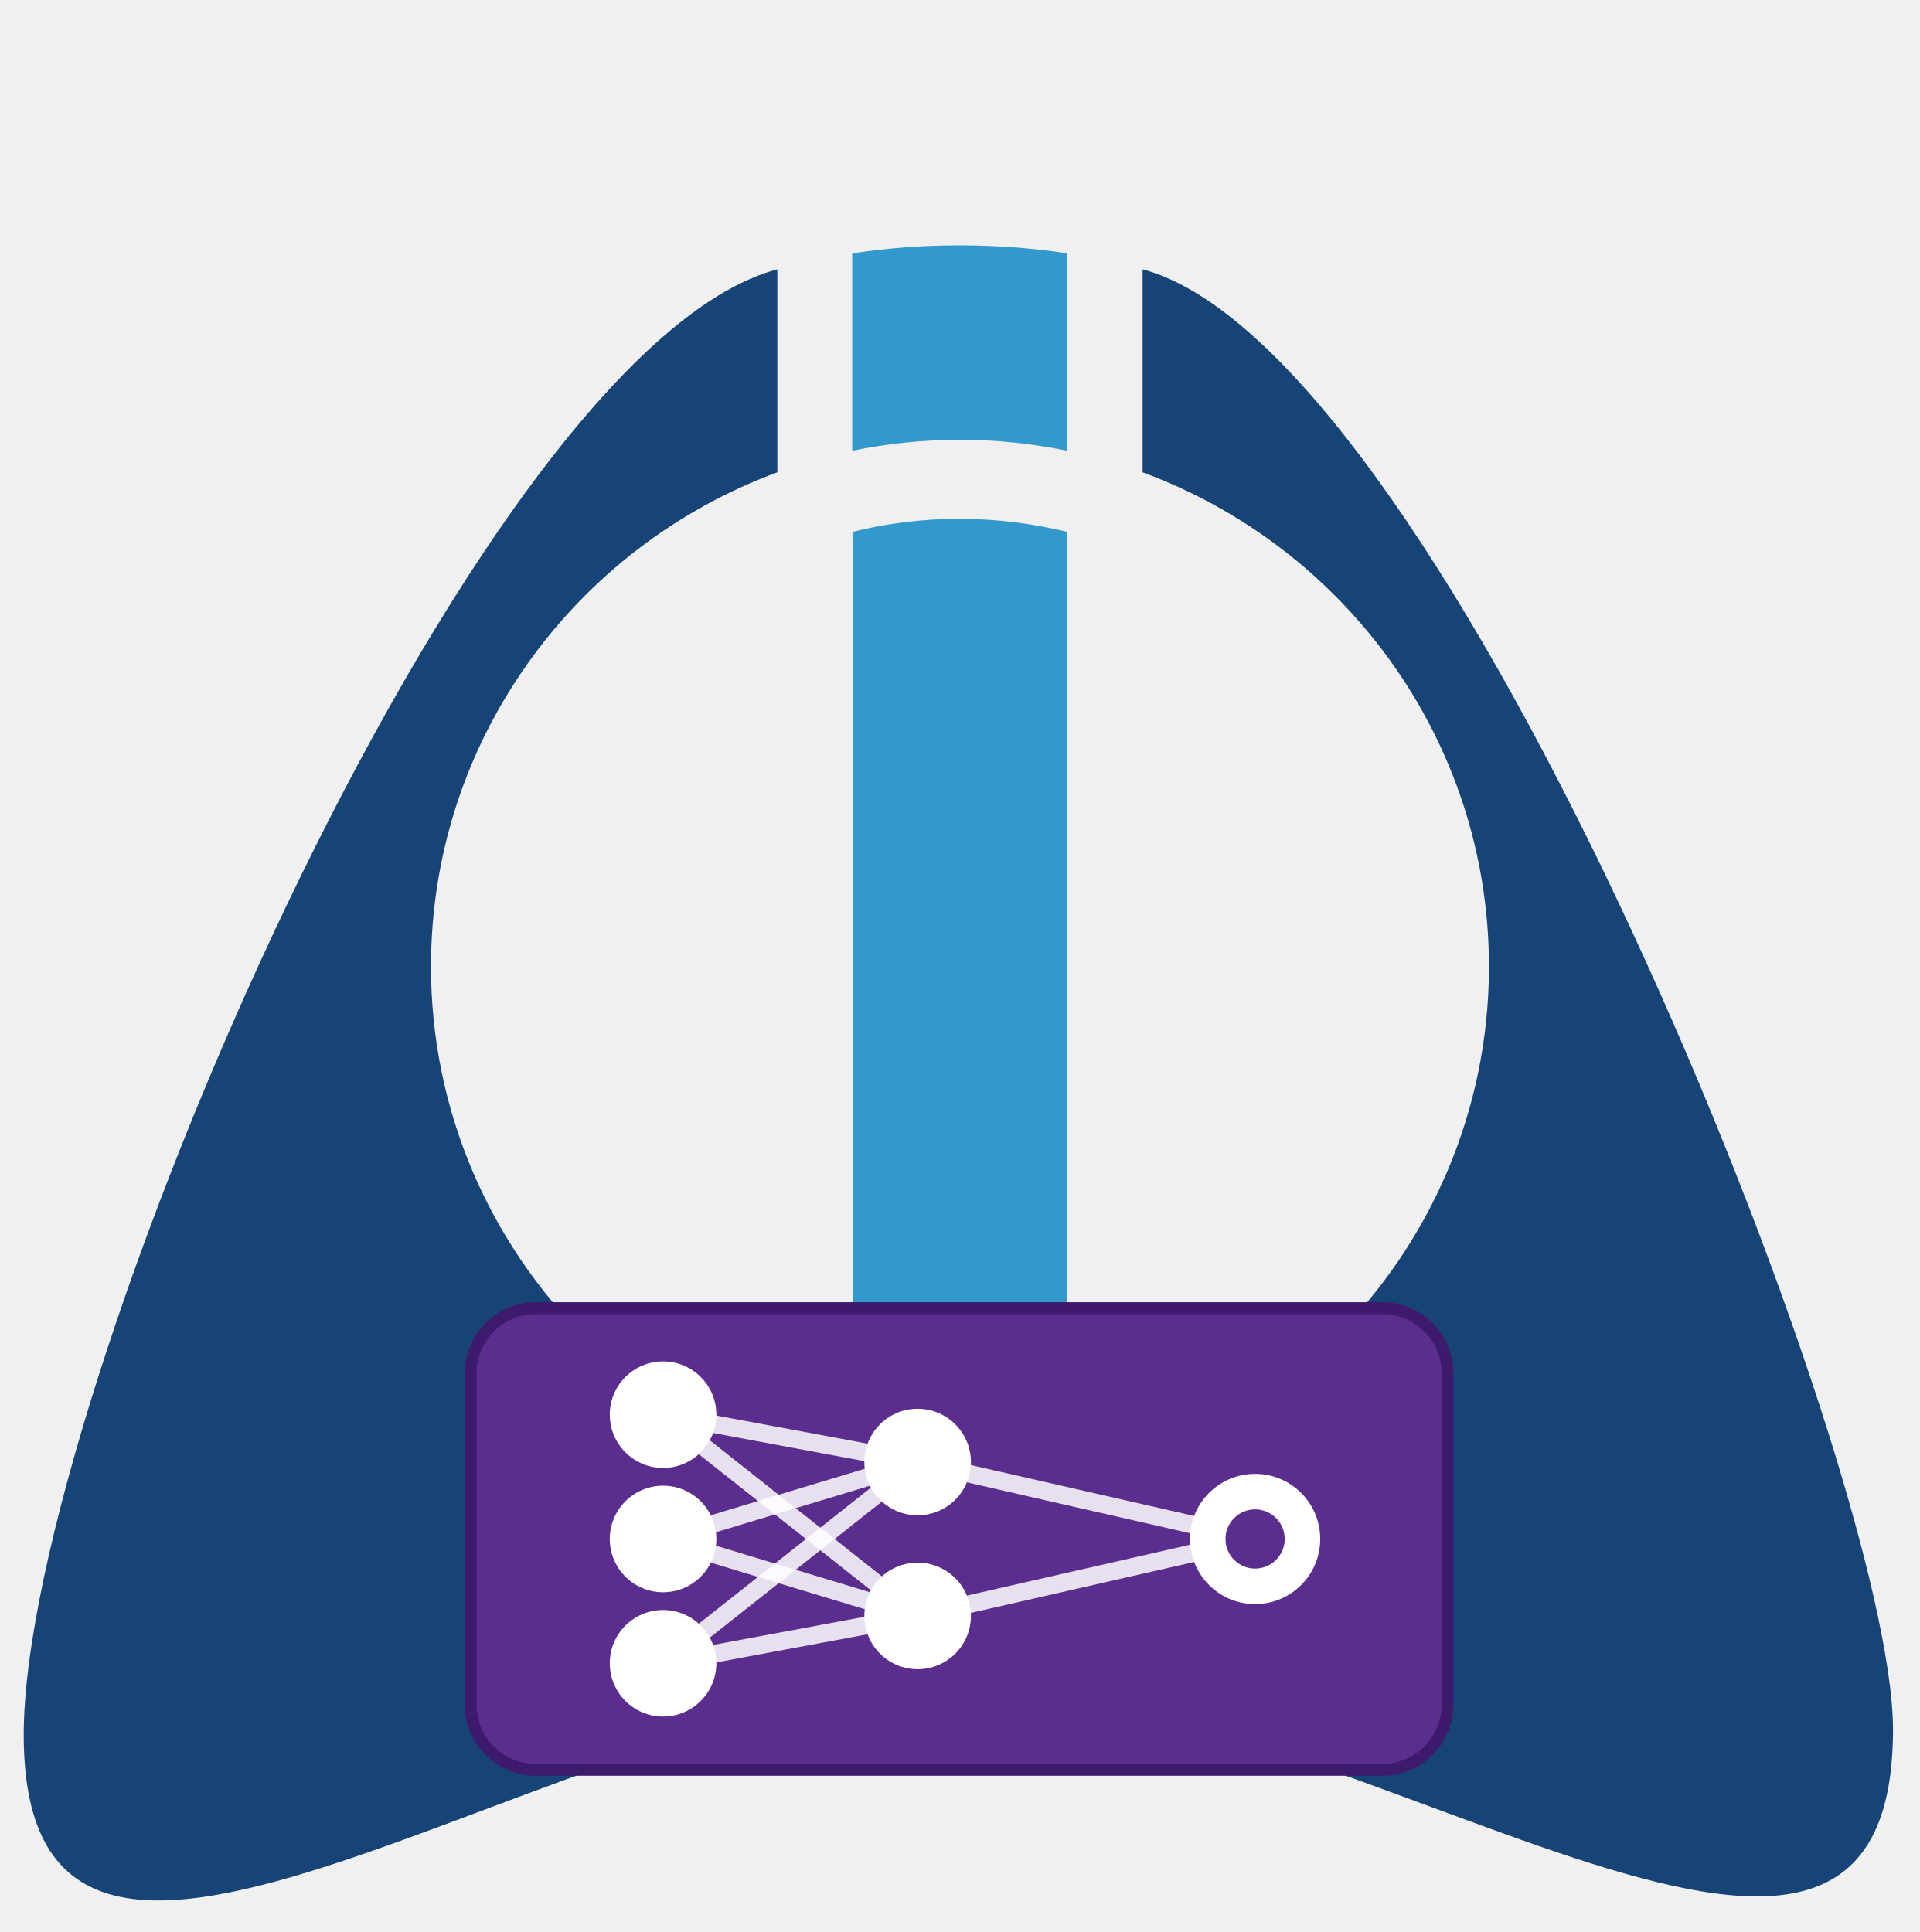
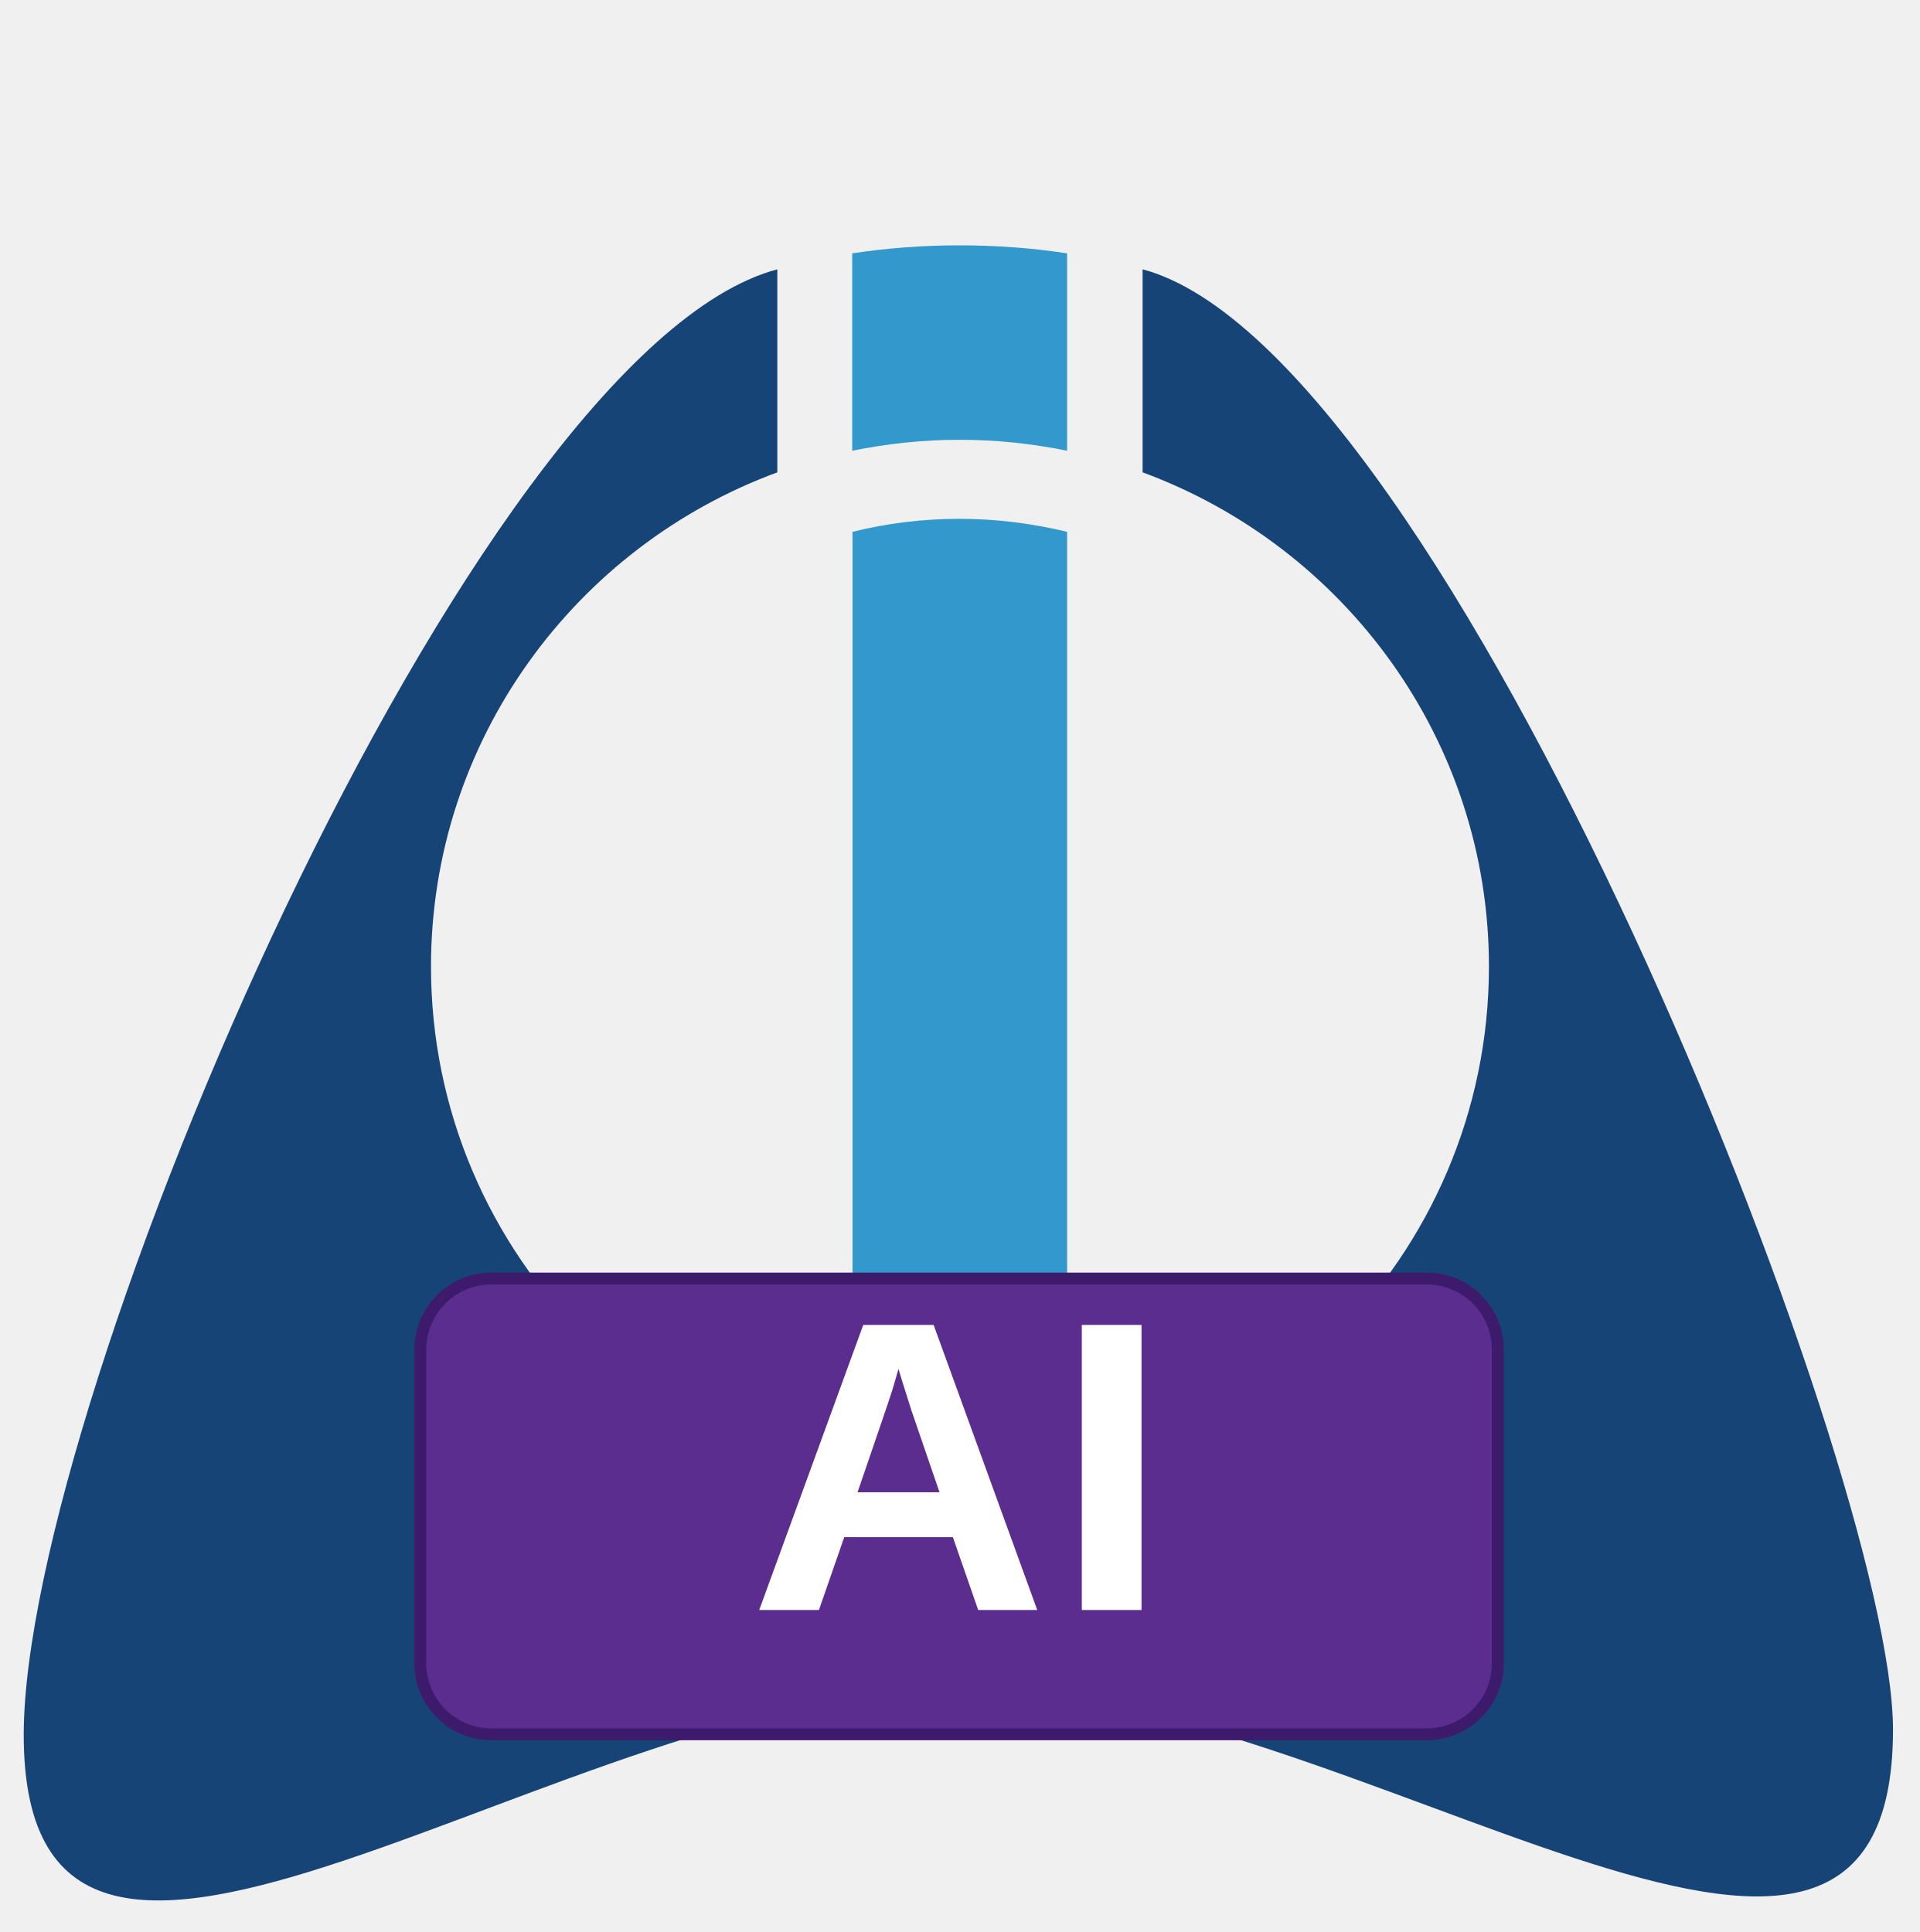
<svg xmlns="http://www.w3.org/2000/svg" version="1.1" id="Layer_2" x="0px" y="0px" width="648.5px" height="652.8px" viewBox="0 0 648.5 652.8" style="enable-background:new 0 0 648.5 652.8;" xml:space="preserve">
  <style type="text/css" id="style1">
   .st0{fill:#164477;}
   .st1{fill:#3399CC;}
   .st2{fill:#ffffff;}
   .st3{fill:#5b2d8e;stroke:#3d1a6b;stroke-width:4;}
</style>
  <g id="g4">
    <g id="g1">
      <path class="st0" d="m 386,91 v 68.6 c 68.2,25.1 117,90.5 117,167 0,98.1 -80.2,177.9 -178.7,177.9 -98.5,0 -178.7,-79.8 -178.7,-177.9 0,-76.5 48.8,-141.9 117,-167 V 91 C 159.2,118.5 8.015,473.207 8.015,586.207 8.015,720.807 191,570.2 324.2,570.2 c 133.2,0 315.302,148.84 315.302,14.24 C 639.502,496.174 489.2,118.5 386,91 Z" id="path1" />
    </g>
    <path class="st1" d="M324.2,148.6c12.4,0,24.5,1.3,36.3,3.7V85.6c-11.8-1.8-23.9-2.7-36.3-2.7s-24.4,0.9-36.3,2.7v66.7   C299.7,149.9,311.8,148.6,324.2,148.6z" id="path2" />
    <g id="g3">
      <path class="st1" d="M324.2,175.3c-12.5,0-24.6,1.5-36.2,4.4v291c11.6,2.9,23.8,4.4,36.2,4.4c12.5,0,24.6-1.5,36.3-4.4v-291    C348.9,176.9,336.7,175.3,324.2,175.3z" id="path3" />
    </g>
  </g>
-   <g transform="translate(324, 520)">
-     <rect x="-165" y="-78" width="330" height="156" rx="22" ry="22" class="st3" />
-     <line x1="-100" y1="-42" x2="-14" y2="-26" stroke="white" stroke-width="6" stroke-opacity="0.85" />
-     <line x1="-100" y1="-42" x2="-14" y2="26" stroke="white" stroke-width="6" stroke-opacity="0.85" />
-     <line x1="-100" y1="0" x2="-14" y2="-26" stroke="white" stroke-width="6" stroke-opacity="0.85" />
-     <line x1="-100" y1="0" x2="-14" y2="26" stroke="white" stroke-width="6" stroke-opacity="0.85" />
-     <line x1="-100" y1="42" x2="-14" y2="-26" stroke="white" stroke-width="6" stroke-opacity="0.85" />
-     <line x1="-100" y1="42" x2="-14" y2="26" stroke="white" stroke-width="6" stroke-opacity="0.85" />
-     <line x1="-14" y1="-26" x2="100" y2="0" stroke="white" stroke-width="6" stroke-opacity="0.85" />
-     <line x1="-14" y1="26" x2="100" y2="0" stroke="white" stroke-width="6" stroke-opacity="0.85" />
-     <circle cx="-100" cy="-42" r="18" fill="white" />
-     <circle cx="-100" cy="0" r="18" fill="white" />
-     <circle cx="-100" cy="42" r="18" fill="white" />
-     <circle cx="-14" cy="-26" r="18" fill="white" />
-     <circle cx="-14" cy="26" r="18" fill="white" />
-     <circle cx="100" cy="0" r="22" fill="white" />
-     <circle cx="100" cy="0" r="10" fill="#5b2d8e" />
+   <g>
+     <rect x="142" y="432" width="364" height="154" rx="24" ry="24" class="st3" />
+     <text x="324" y="544" text-anchor="middle" font-family="Arial, Helvetica, sans-serif" font-size="140" font-weight="700" fill="#ffffff" letter-spacing="2">AI</text>
  </g>
</svg>
